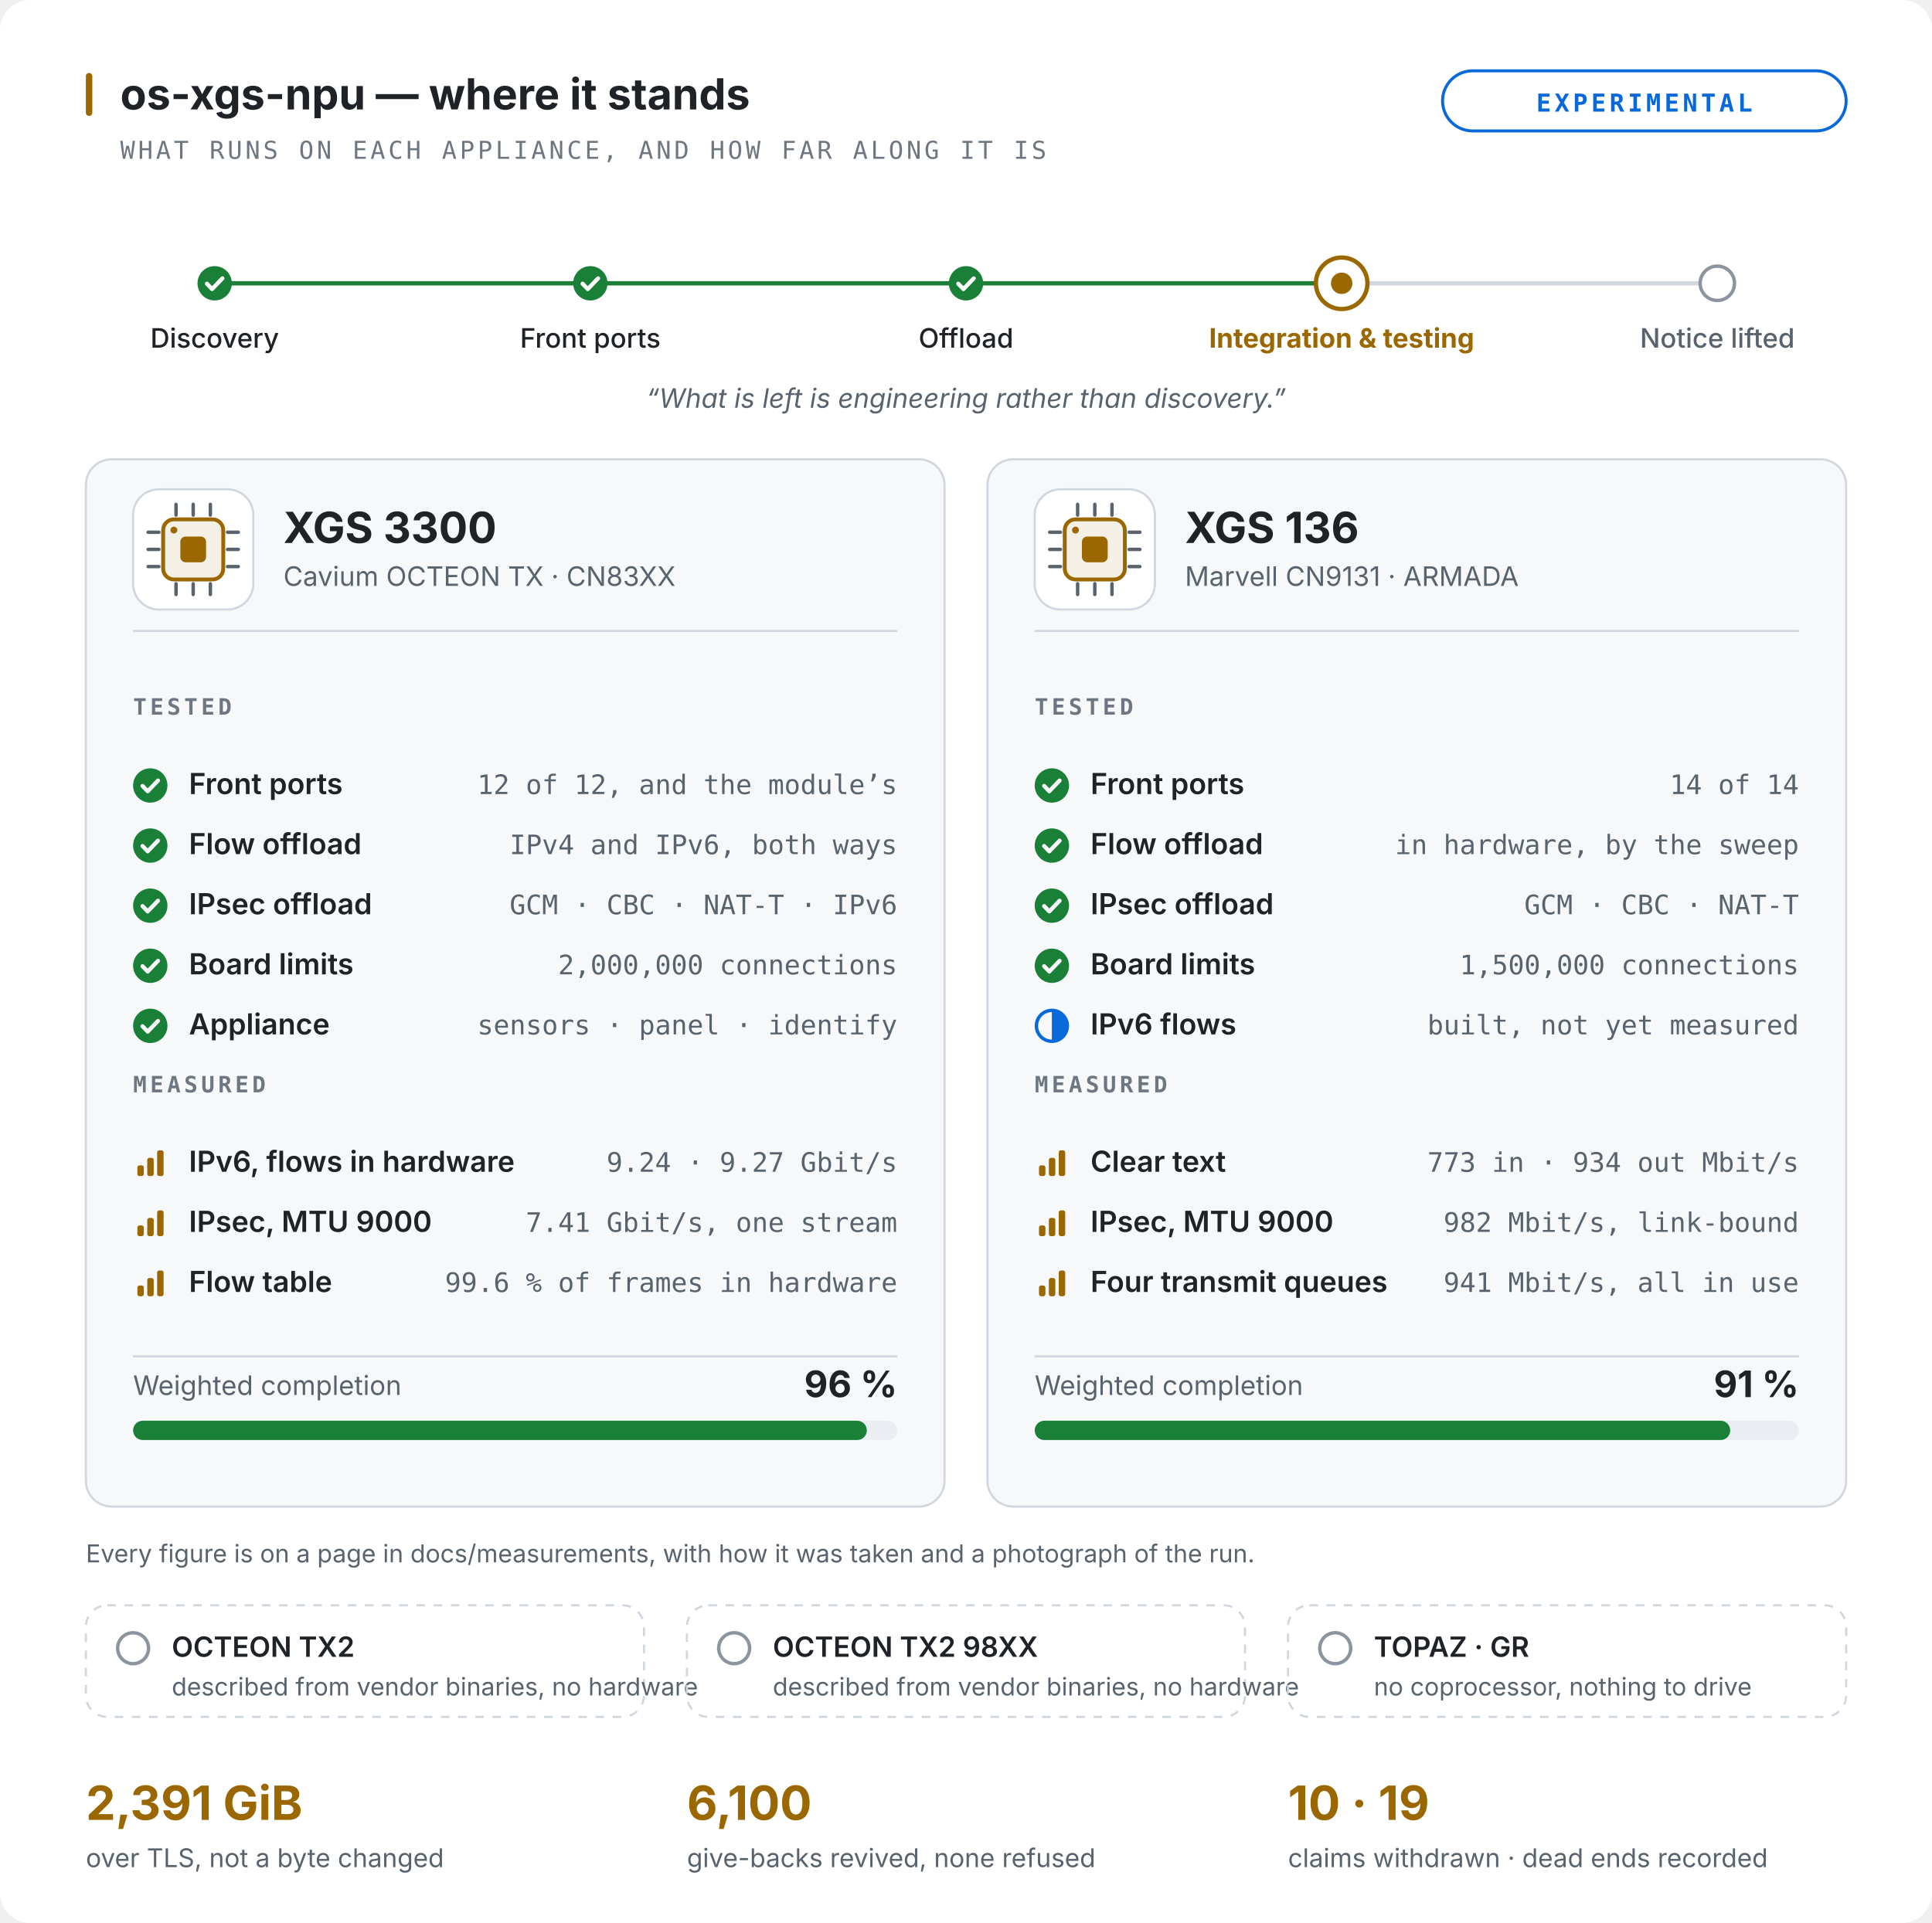
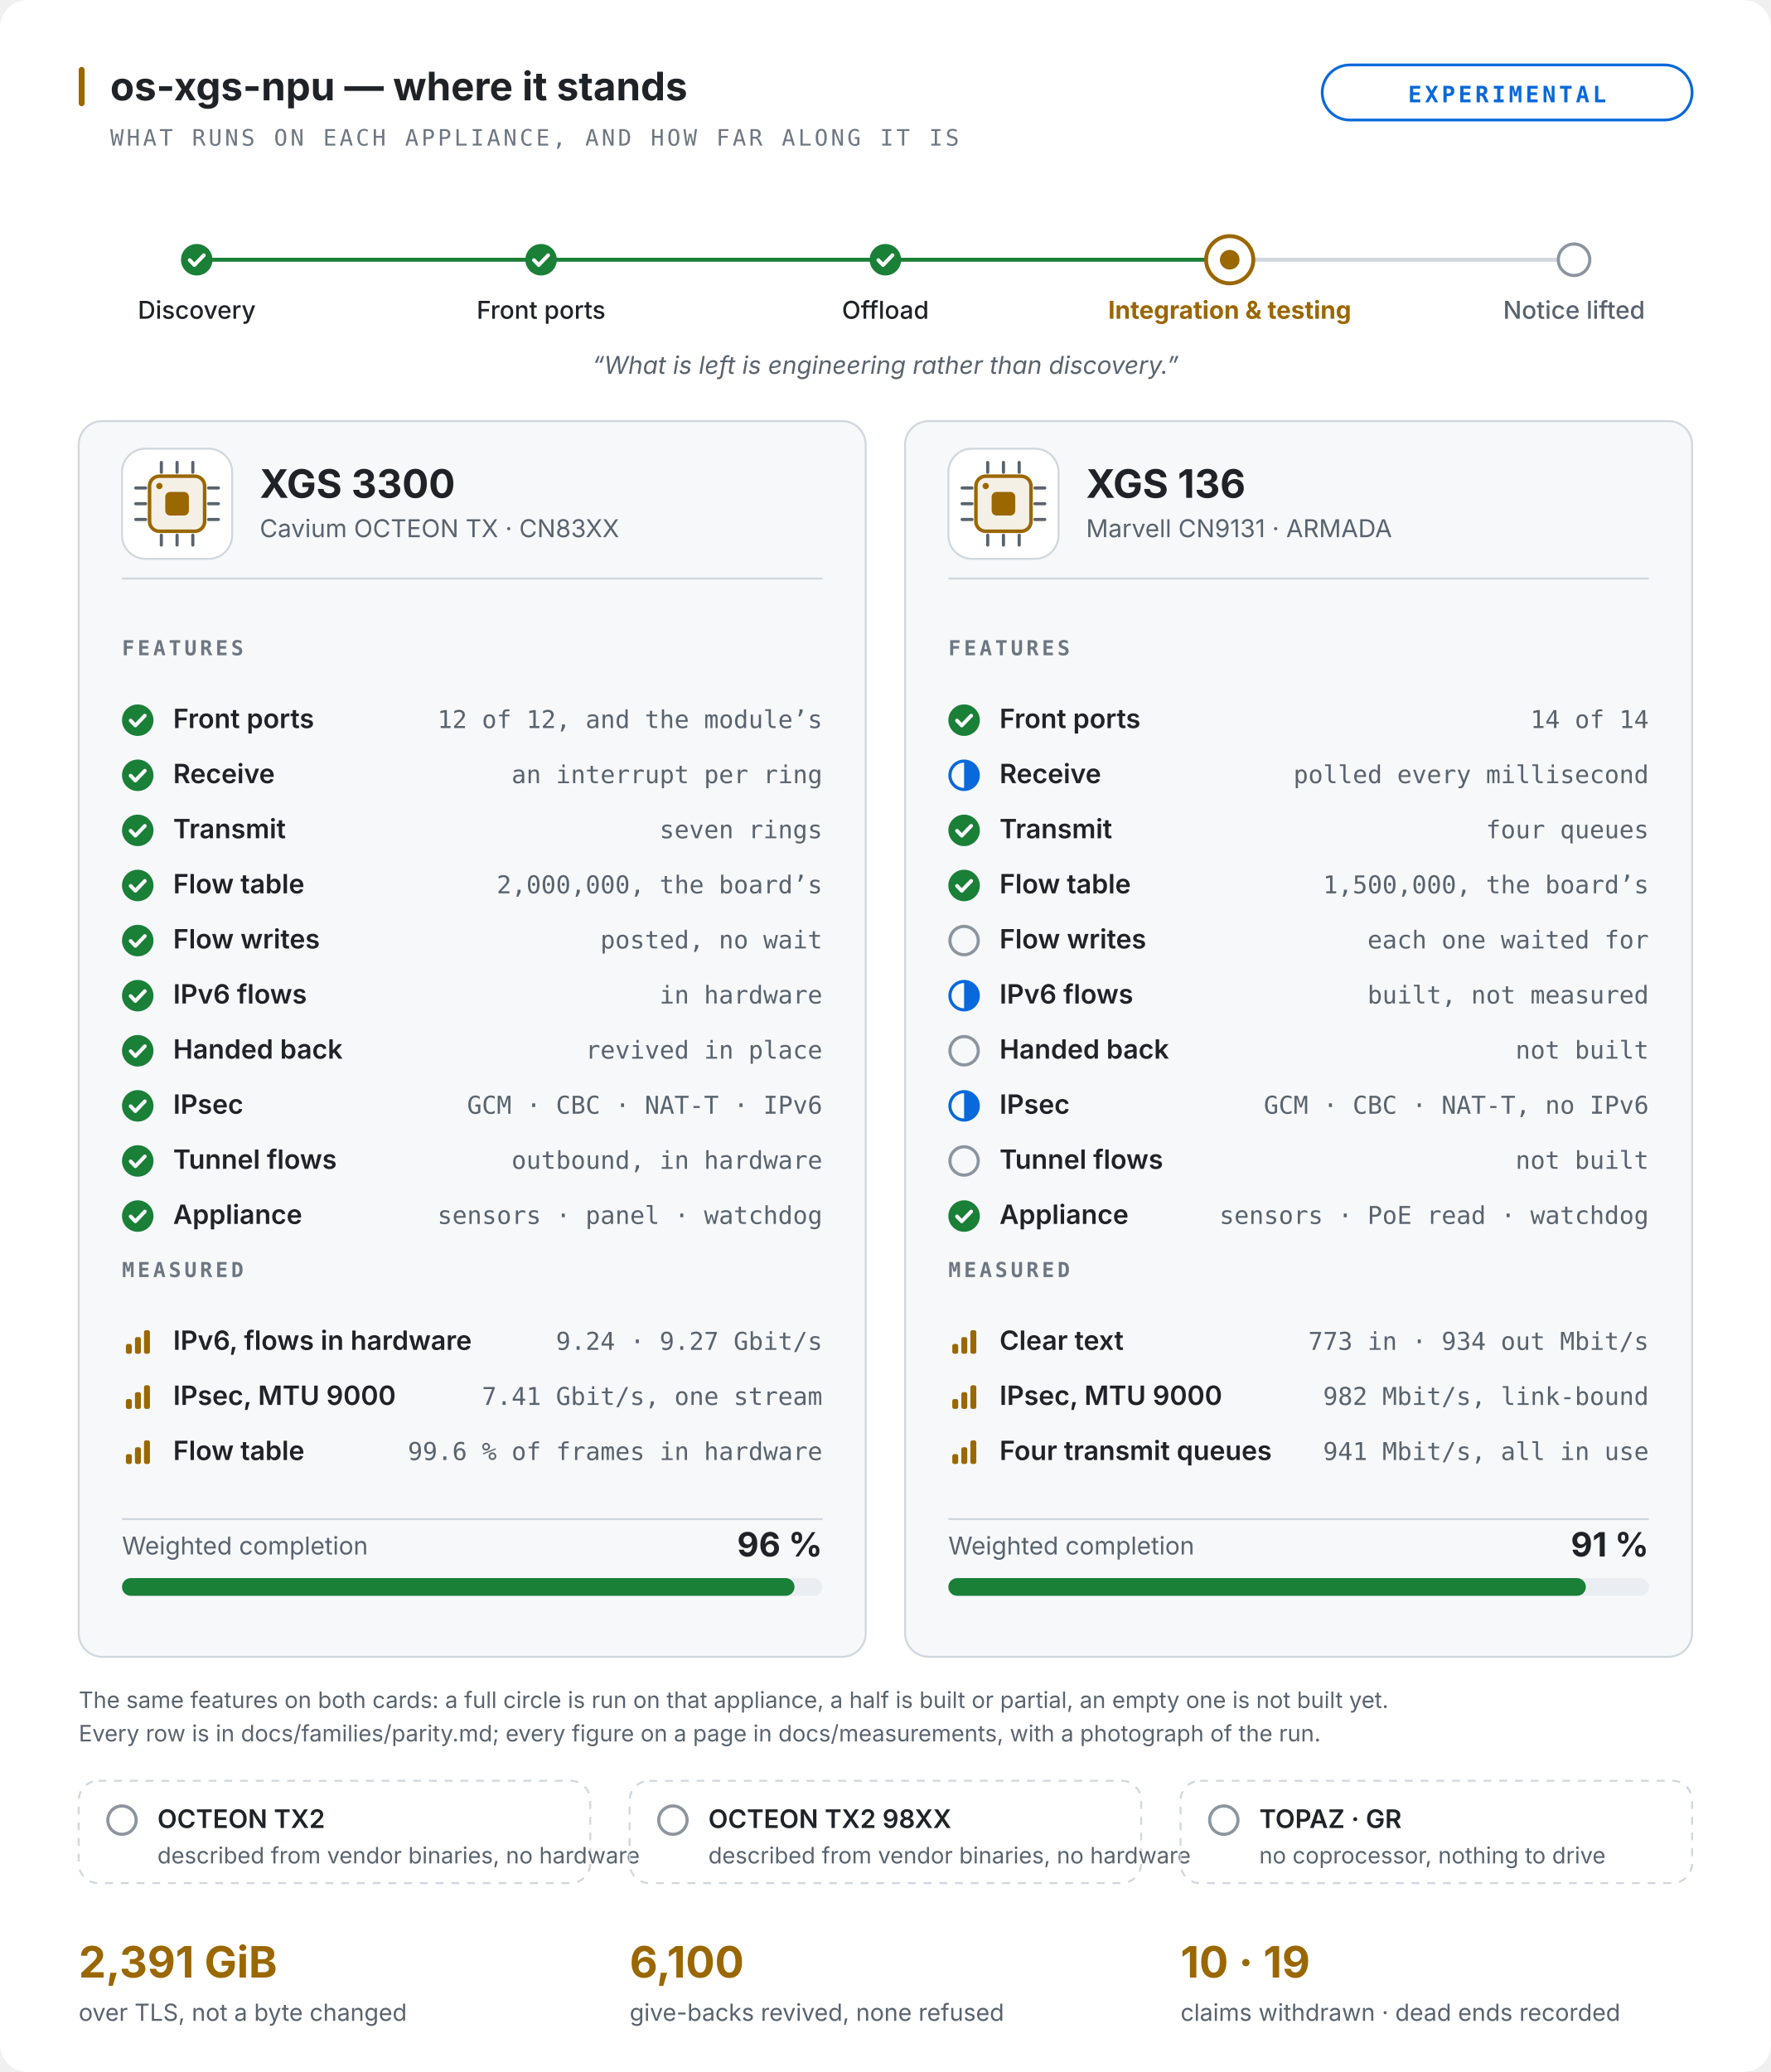
- <svg xmlns="http://www.w3.org/2000/svg" viewBox="0 0 900 896" width="900" height="896" role="img" aria-label="os-xgs-npu status. Stage: discovery, front ports and offload done; integration and testing in progress; the repository notice not yet lifted. XGS 3300, Cavium OCTEON TX and CN83XX: Front ports: 12 of 12, and the module's; Flow offload: IPv4 and IPv6, both ways; IPsec offload: GCM and CBC and NAT-T and IPv6; Board limits: 2,000,000 connections; Appliance: sensors and panel and identify; IPv6, flows in hardware: 9.24 and 9.27 Gbit/s; IPsec, MTU 9000: 7.41 Gbit/s, one stream; Flow table: 99.6 % of frames in hardware; weighted completion 96 per cent. XGS 136, Marvell CN9131 and ARMADA: Front ports: 14 of 14; Flow offload: in hardware, by the sweep; IPsec offload: GCM and CBC and NAT-T; Board limits: 1,500,000 connections; IPv6 flows: built, not yet measured; Clear text: 773 in and 934 out Mbit/s; IPsec, MTU 9000: 982 Mbit/s, link-bound; Four transmit queues: 941 Mbit/s, all in use; weighted completion 91 per cent. OCTEON TX2 and TX2 98XX described only; TOPAZ and GR have no coprocessor. 2,391 GiB over TLS, not a byte changed; 6,100 give-backs revived, none refused; 10 and 19 claims withdrawn and dead ends recorded.">
-   <rect width="900" height="896" rx="14" fill="#FFFFFF" />
+ <svg xmlns="http://www.w3.org/2000/svg" viewBox="0 0 900 1053" width="900" height="1053" role="img" aria-label="os-xgs-npu status. Stage: discovery, front ports and offload done; integration and testing in progress; the repository notice not yet lifted. XGS 3300, Cavium OCTEON TX and CN83XX: Front ports: 12 of 12, and the module's; Receive: an interrupt per ring; Transmit: seven rings; Flow table: 2,000,000, the board's; Flow writes: posted, no wait; IPv6 flows: in hardware; Handed back: revived in place; IPsec: GCM and CBC and NAT-T and IPv6; Tunnel flows: outbound, in hardware; Appliance: sensors and panel and watchdog; IPv6, flows in hardware: 9.24 and 9.27 Gbit/s; IPsec, MTU 9000: 7.41 Gbit/s, one stream; Flow table: 99.6 % of frames in hardware; weighted completion 96 per cent. XGS 136, Marvell CN9131 and ARMADA: Front ports: 14 of 14; Receive: polled every millisecond; Transmit: four queues; Flow table: 1,500,000, the board's; Flow writes: each one waited for; IPv6 flows: built, not measured; Handed back: not built; IPsec: GCM and CBC and NAT-T, no IPv6; Tunnel flows: not built; Appliance: sensors and PoE read and watchdog; Clear text: 773 in and 934 out Mbit/s; IPsec, MTU 9000: 982 Mbit/s, link-bound; Four transmit queues: 941 Mbit/s, all in use; weighted completion 91 per cent. OCTEON TX2 and TX2 98XX described only; TOPAZ and GR have no coprocessor. 2,391 GiB over TLS, not a byte changed; 6,100 give-backs revived, none refused; 10 and 19 claims withdrawn and dead ends recorded.">
+   <rect width="900" height="1053" rx="14" fill="#FFFFFF" />
  <rect x="40" y="34" width="3" height="20" rx="1.5" fill="#9A6700" />
  <text x="56" y="51" font-family="ui-sans-serif,-apple-system,Segoe UI,Inter,Helvetica,Arial,sans-serif" font-size="20" font-weight="700" fill="#1F2328" text-anchor="start">os-xgs-npu — where it stands</text>
  <text x="56" y="74" font-family="ui-monospace,SFMono-Regular,Menlo,Consolas,monospace" font-size="11.5" font-weight="400" fill="#6E7781" text-anchor="start" letter-spacing="1.4">WHAT RUNS ON EACH APPLIANCE, AND HOW FAR ALONG IT IS</text>
  <rect x="672" y="33" width="188" height="28" rx="14" fill="none" stroke="#0969DA" stroke-width="1.4" />
  <text x="766" y="52" font-family="ui-monospace,SFMono-Regular,Menlo,Consolas,monospace" font-size="11.5" font-weight="700" fill="#0969DA" text-anchor="middle" letter-spacing="1.6">EXPERIMENTAL</text>
  <line x1="100" y1="132" x2="800" y2="132" stroke="#D0D7DE" stroke-width="2" />
  <line x1="100" y1="132" x2="625" y2="132" stroke="#1A7F37" stroke-width="2" />
  <circle cx="100" cy="132" r="8" fill="#1A7F37" />
  <path d="M96.4 132.2 l2.4 2.5 l4.8 -5" fill="none" stroke="#FFFFFF" stroke-width="1.9" stroke-linecap="round" stroke-linejoin="round" />
  <text x="100" y="162" font-family="ui-sans-serif,-apple-system,Segoe UI,Inter,Helvetica,Arial,sans-serif" font-size="12.5" font-weight="500" fill="#1F2328" text-anchor="middle">Discovery</text>
  <circle cx="275" cy="132" r="8" fill="#1A7F37" />
  <path d="M271.4 132.2 l2.4 2.5 l4.8 -5" fill="none" stroke="#FFFFFF" stroke-width="1.9" stroke-linecap="round" stroke-linejoin="round" />
  <text x="275" y="162" font-family="ui-sans-serif,-apple-system,Segoe UI,Inter,Helvetica,Arial,sans-serif" font-size="12.5" font-weight="500" fill="#1F2328" text-anchor="middle">Front ports</text>
  <circle cx="450" cy="132" r="8" fill="#1A7F37" />
  <path d="M446.4 132.2 l2.4 2.5 l4.8 -5" fill="none" stroke="#FFFFFF" stroke-width="1.9" stroke-linecap="round" stroke-linejoin="round" />
  <text x="450" y="162" font-family="ui-sans-serif,-apple-system,Segoe UI,Inter,Helvetica,Arial,sans-serif" font-size="12.5" font-weight="500" fill="#1F2328" text-anchor="middle">Offload</text>
  <circle cx="625" cy="132" r="12" fill="#FFFFFF" stroke="#9A6700" stroke-width="2" />
  <circle cx="625" cy="132" r="5" fill="#9A6700" />
  <text x="625" y="162" font-family="ui-sans-serif,-apple-system,Segoe UI,Inter,Helvetica,Arial,sans-serif" font-size="12.5" font-weight="700" fill="#9A6700" text-anchor="middle">Integration &amp; testing</text>
  <circle cx="800" cy="132" r="8" fill="#FFFFFF" stroke="#8C959F" stroke-width="1.6" />
  <text x="800" y="162" font-family="ui-sans-serif,-apple-system,Segoe UI,Inter,Helvetica,Arial,sans-serif" font-size="12.5" font-weight="500" fill="#59636E" text-anchor="middle">Notice lifted</text>
  <text x="450.0" y="190" font-family="ui-sans-serif,-apple-system,Segoe UI,Inter,Helvetica,Arial,sans-serif" font-size="12.5" font-weight="400" fill="#59636E" text-anchor="middle" font-style="italic">“What is left is engineering rather than discovery.”</text>
-   <rect x="40" y="214" width="400" height="488" rx="12" fill="#F6F8FA" stroke="#D0D7DE" />
+   <rect x="40" y="214" width="400" height="628" rx="12" fill="#F6F8FA" stroke="#D0D7DE" />
  <rect x="62" y="228" width="56" height="56" rx="12" fill="#FFFFFF" stroke="#D0D7DE" />
  <path d="M82.0 240.0 v-5 M82.0 272.0 v5 M74.0 248.0 h-5 M106.0 248.0 h5" stroke="#59636E" stroke-width="1.6" stroke-linecap="round" fill="none" />
  <path d="M90.0 240.0 v-5 M90.0 272.0 v5 M74.0 256.0 h-5 M106.0 256.0 h5" stroke="#59636E" stroke-width="1.6" stroke-linecap="round" fill="none" />
  <path d="M98.0 240.0 v-5 M98.0 272.0 v5 M74.0 264.0 h-5 M106.0 264.0 h5" stroke="#59636E" stroke-width="1.6" stroke-linecap="round" fill="none" />
  <rect x="76.0" y="242.0" width="28" height="28" rx="5" fill="#9A6700" fill-opacity="0.10" stroke="#9A6700" stroke-width="1.8" />
  <rect x="84.0" y="250.0" width="12" height="12" rx="2.5" fill="#9A6700" />
  <circle cx="81.0" cy="247.0" r="1.6" fill="#9A6700" />
  <text x="132" y="253" font-family="ui-sans-serif,-apple-system,Segoe UI,Inter,Helvetica,Arial,sans-serif" font-size="20" font-weight="700" fill="#1F2328" text-anchor="start">XGS 3300</text>
  <text x="132" y="273" font-family="ui-sans-serif,-apple-system,Segoe UI,Inter,Helvetica,Arial,sans-serif" font-size="12.5" font-weight="400" fill="#59636E" text-anchor="start">Cavium OCTEON TX · CN83XX</text>
  <line x1="62" y1="294" x2="418" y2="294" stroke="#D0D7DE" />
-   <text x="62" y="333" font-family="ui-monospace,SFMono-Regular,Menlo,Consolas,monospace" font-size="10.5" font-weight="700" fill="#6E7781" text-anchor="start" letter-spacing="1.6">TESTED</text>
+   <text x="62" y="333" font-family="ui-monospace,SFMono-Regular,Menlo,Consolas,monospace" font-size="10.5" font-weight="700" fill="#6E7781" text-anchor="start" letter-spacing="1.6">FEATURES</text>
  <circle cx="70" cy="366" r="8" fill="#1A7F37" />
  <path d="M66.4 366.2 l2.4 2.5 l4.8 -5" fill="none" stroke="#F6F8FA" stroke-width="1.9" stroke-linecap="round" stroke-linejoin="round" />
  <text x="88" y="370" font-family="ui-sans-serif,-apple-system,Segoe UI,Inter,Helvetica,Arial,sans-serif" font-size="13.5" font-weight="600" fill="#1F2328" text-anchor="start">Front ports</text>
  <text x="418" y="370" font-family="ui-monospace,SFMono-Regular,Menlo,Consolas,monospace" font-size="12.5" font-weight="400" fill="#59636E" text-anchor="end">12 of 12, and the module’s</text>
  <circle cx="70" cy="394" r="8" fill="#1A7F37" />
  <path d="M66.4 394.2 l2.4 2.5 l4.8 -5" fill="none" stroke="#F6F8FA" stroke-width="1.9" stroke-linecap="round" stroke-linejoin="round" />
-   <text x="88" y="398" font-family="ui-sans-serif,-apple-system,Segoe UI,Inter,Helvetica,Arial,sans-serif" font-size="13.5" font-weight="600" fill="#1F2328" text-anchor="start">Flow offload</text>
-   <text x="418" y="398" font-family="ui-monospace,SFMono-Regular,Menlo,Consolas,monospace" font-size="12.5" font-weight="400" fill="#59636E" text-anchor="end">IPv4 and IPv6, both ways</text>
+   <text x="88" y="398" font-family="ui-sans-serif,-apple-system,Segoe UI,Inter,Helvetica,Arial,sans-serif" font-size="13.5" font-weight="600" fill="#1F2328" text-anchor="start">Receive</text>
+   <text x="418" y="398" font-family="ui-monospace,SFMono-Regular,Menlo,Consolas,monospace" font-size="12.5" font-weight="400" fill="#59636E" text-anchor="end">an interrupt per ring</text>
  <circle cx="70" cy="422" r="8" fill="#1A7F37" />
  <path d="M66.4 422.2 l2.4 2.5 l4.8 -5" fill="none" stroke="#F6F8FA" stroke-width="1.9" stroke-linecap="round" stroke-linejoin="round" />
-   <text x="88" y="426" font-family="ui-sans-serif,-apple-system,Segoe UI,Inter,Helvetica,Arial,sans-serif" font-size="13.5" font-weight="600" fill="#1F2328" text-anchor="start">IPsec offload</text>
-   <text x="418" y="426" font-family="ui-monospace,SFMono-Regular,Menlo,Consolas,monospace" font-size="12.5" font-weight="400" fill="#59636E" text-anchor="end">GCM · CBC · NAT-T · IPv6</text>
+   <text x="88" y="426" font-family="ui-sans-serif,-apple-system,Segoe UI,Inter,Helvetica,Arial,sans-serif" font-size="13.5" font-weight="600" fill="#1F2328" text-anchor="start">Transmit</text>
+   <text x="418" y="426" font-family="ui-monospace,SFMono-Regular,Menlo,Consolas,monospace" font-size="12.5" font-weight="400" fill="#59636E" text-anchor="end">seven rings</text>
  <circle cx="70" cy="450" r="8" fill="#1A7F37" />
  <path d="M66.4 450.2 l2.4 2.5 l4.8 -5" fill="none" stroke="#F6F8FA" stroke-width="1.9" stroke-linecap="round" stroke-linejoin="round" />
-   <text x="88" y="454" font-family="ui-sans-serif,-apple-system,Segoe UI,Inter,Helvetica,Arial,sans-serif" font-size="13.5" font-weight="600" fill="#1F2328" text-anchor="start">Board limits</text>
-   <text x="418" y="454" font-family="ui-monospace,SFMono-Regular,Menlo,Consolas,monospace" font-size="12.5" font-weight="400" fill="#59636E" text-anchor="end">2,000,000 connections</text>
+   <text x="88" y="454" font-family="ui-sans-serif,-apple-system,Segoe UI,Inter,Helvetica,Arial,sans-serif" font-size="13.5" font-weight="600" fill="#1F2328" text-anchor="start">Flow table</text>
+   <text x="418" y="454" font-family="ui-monospace,SFMono-Regular,Menlo,Consolas,monospace" font-size="12.5" font-weight="400" fill="#59636E" text-anchor="end">2,000,000, the board’s</text>
  <circle cx="70" cy="478" r="8" fill="#1A7F37" />
  <path d="M66.4 478.2 l2.4 2.5 l4.8 -5" fill="none" stroke="#F6F8FA" stroke-width="1.9" stroke-linecap="round" stroke-linejoin="round" />
-   <text x="88" y="482" font-family="ui-sans-serif,-apple-system,Segoe UI,Inter,Helvetica,Arial,sans-serif" font-size="13.5" font-weight="600" fill="#1F2328" text-anchor="start">Appliance</text>
-   <text x="418" y="482" font-family="ui-monospace,SFMono-Regular,Menlo,Consolas,monospace" font-size="12.5" font-weight="400" fill="#59636E" text-anchor="end">sensors · panel · identify</text>
-   <text x="62" y="509" font-family="ui-monospace,SFMono-Regular,Menlo,Consolas,monospace" font-size="10.5" font-weight="700" fill="#6E7781" text-anchor="start" letter-spacing="1.6">MEASURED</text>
-   <rect x="64.0" y="543" width="3" height="5" rx="1" fill="#9A6700" />
-   <rect x="68.6" y="539.5" width="3" height="8.5" rx="1" fill="#9A6700" />
-   <rect x="73.2" y="536" width="3" height="12" rx="1" fill="#9A6700" />
-   <text x="88" y="546" font-family="ui-sans-serif,-apple-system,Segoe UI,Inter,Helvetica,Arial,sans-serif" font-size="13.5" font-weight="600" fill="#1F2328" text-anchor="start">IPv6, flows in hardware</text>
-   <text x="418" y="546" font-family="ui-monospace,SFMono-Regular,Menlo,Consolas,monospace" font-size="12.5" font-weight="400" fill="#59636E" text-anchor="end">9.24 · 9.27 Gbit/s</text>
-   <rect x="64.0" y="571" width="3" height="5" rx="1" fill="#9A6700" />
-   <rect x="68.6" y="567.5" width="3" height="8.5" rx="1" fill="#9A6700" />
-   <rect x="73.2" y="564" width="3" height="12" rx="1" fill="#9A6700" />
-   <text x="88" y="574" font-family="ui-sans-serif,-apple-system,Segoe UI,Inter,Helvetica,Arial,sans-serif" font-size="13.5" font-weight="600" fill="#1F2328" text-anchor="start">IPsec, MTU 9000</text>
-   <text x="418" y="574" font-family="ui-monospace,SFMono-Regular,Menlo,Consolas,monospace" font-size="12.5" font-weight="400" fill="#59636E" text-anchor="end">7.41 Gbit/s, one stream</text>
-   <rect x="64.0" y="599" width="3" height="5" rx="1" fill="#9A6700" />
-   <rect x="68.6" y="595.5" width="3" height="8.5" rx="1" fill="#9A6700" />
-   <rect x="73.2" y="592" width="3" height="12" rx="1" fill="#9A6700" />
-   <text x="88" y="602" font-family="ui-sans-serif,-apple-system,Segoe UI,Inter,Helvetica,Arial,sans-serif" font-size="13.5" font-weight="600" fill="#1F2328" text-anchor="start">Flow table</text>
-   <text x="418" y="602" font-family="ui-monospace,SFMono-Regular,Menlo,Consolas,monospace" font-size="12.5" font-weight="400" fill="#59636E" text-anchor="end">99.6 % of frames in hardware</text>
-   <line x1="62" y1="632" x2="418" y2="632" stroke="#D0D7DE" />
-   <text x="62" y="650" font-family="ui-sans-serif,-apple-system,Segoe UI,Inter,Helvetica,Arial,sans-serif" font-size="12.5" font-weight="400" fill="#59636E" text-anchor="start">Weighted completion</text>
-   <text x="418" y="651" font-family="ui-sans-serif,-apple-system,Segoe UI,Inter,Helvetica,Arial,sans-serif" font-size="17" font-weight="700" fill="#1F2328" text-anchor="end">96 %</text>
-   <rect x="62" y="662" width="356" height="9" rx="4.5" fill="#EAEEF2" />
-   <rect x="62" y="662" width="341.8" height="9" rx="4.5" fill="#1A7F37" />
-   <rect x="460" y="214" width="400" height="488" rx="12" fill="#F6F8FA" stroke="#D0D7DE" />
+   <text x="88" y="482" font-family="ui-sans-serif,-apple-system,Segoe UI,Inter,Helvetica,Arial,sans-serif" font-size="13.5" font-weight="600" fill="#1F2328" text-anchor="start">Flow writes</text>
+   <text x="418" y="482" font-family="ui-monospace,SFMono-Regular,Menlo,Consolas,monospace" font-size="12.5" font-weight="400" fill="#59636E" text-anchor="end">posted, no wait</text>
+   <circle cx="70" cy="506" r="8" fill="#1A7F37" />
+   <path d="M66.4 506.2 l2.4 2.5 l4.8 -5" fill="none" stroke="#F6F8FA" stroke-width="1.9" stroke-linecap="round" stroke-linejoin="round" />
+   <text x="88" y="510" font-family="ui-sans-serif,-apple-system,Segoe UI,Inter,Helvetica,Arial,sans-serif" font-size="13.5" font-weight="600" fill="#1F2328" text-anchor="start">IPv6 flows</text>
+   <text x="418" y="510" font-family="ui-monospace,SFMono-Regular,Menlo,Consolas,monospace" font-size="12.5" font-weight="400" fill="#59636E" text-anchor="end">in hardware</text>
+   <circle cx="70" cy="534" r="8" fill="#1A7F37" />
+   <path d="M66.4 534.2 l2.4 2.5 l4.8 -5" fill="none" stroke="#F6F8FA" stroke-width="1.9" stroke-linecap="round" stroke-linejoin="round" />
+   <text x="88" y="538" font-family="ui-sans-serif,-apple-system,Segoe UI,Inter,Helvetica,Arial,sans-serif" font-size="13.5" font-weight="600" fill="#1F2328" text-anchor="start">Handed back</text>
+   <text x="418" y="538" font-family="ui-monospace,SFMono-Regular,Menlo,Consolas,monospace" font-size="12.5" font-weight="400" fill="#59636E" text-anchor="end">revived in place</text>
+   <circle cx="70" cy="562" r="8" fill="#1A7F37" />
+   <path d="M66.4 562.2 l2.4 2.5 l4.8 -5" fill="none" stroke="#F6F8FA" stroke-width="1.9" stroke-linecap="round" stroke-linejoin="round" />
+   <text x="88" y="566" font-family="ui-sans-serif,-apple-system,Segoe UI,Inter,Helvetica,Arial,sans-serif" font-size="13.5" font-weight="600" fill="#1F2328" text-anchor="start">IPsec</text>
+   <text x="418" y="566" font-family="ui-monospace,SFMono-Regular,Menlo,Consolas,monospace" font-size="12.5" font-weight="400" fill="#59636E" text-anchor="end">GCM · CBC · NAT-T · IPv6</text>
+   <circle cx="70" cy="590" r="8" fill="#1A7F37" />
+   <path d="M66.4 590.2 l2.4 2.5 l4.8 -5" fill="none" stroke="#F6F8FA" stroke-width="1.9" stroke-linecap="round" stroke-linejoin="round" />
+   <text x="88" y="594" font-family="ui-sans-serif,-apple-system,Segoe UI,Inter,Helvetica,Arial,sans-serif" font-size="13.5" font-weight="600" fill="#1F2328" text-anchor="start">Tunnel flows</text>
+   <text x="418" y="594" font-family="ui-monospace,SFMono-Regular,Menlo,Consolas,monospace" font-size="12.5" font-weight="400" fill="#59636E" text-anchor="end">outbound, in hardware</text>
+   <circle cx="70" cy="618" r="8" fill="#1A7F37" />
+   <path d="M66.4 618.2 l2.4 2.5 l4.8 -5" fill="none" stroke="#F6F8FA" stroke-width="1.9" stroke-linecap="round" stroke-linejoin="round" />
+   <text x="88" y="622" font-family="ui-sans-serif,-apple-system,Segoe UI,Inter,Helvetica,Arial,sans-serif" font-size="13.5" font-weight="600" fill="#1F2328" text-anchor="start">Appliance</text>
+   <text x="418" y="622" font-family="ui-monospace,SFMono-Regular,Menlo,Consolas,monospace" font-size="12.5" font-weight="400" fill="#59636E" text-anchor="end">sensors · panel · watchdog</text>
+   <text x="62" y="649" font-family="ui-monospace,SFMono-Regular,Menlo,Consolas,monospace" font-size="10.5" font-weight="700" fill="#6E7781" text-anchor="start" letter-spacing="1.6">MEASURED</text>
+   <rect x="64.0" y="683" width="3" height="5" rx="1" fill="#9A6700" />
+   <rect x="68.6" y="679.5" width="3" height="8.5" rx="1" fill="#9A6700" />
+   <rect x="73.2" y="676" width="3" height="12" rx="1" fill="#9A6700" />
+   <text x="88" y="686" font-family="ui-sans-serif,-apple-system,Segoe UI,Inter,Helvetica,Arial,sans-serif" font-size="13.5" font-weight="600" fill="#1F2328" text-anchor="start">IPv6, flows in hardware</text>
+   <text x="418" y="686" font-family="ui-monospace,SFMono-Regular,Menlo,Consolas,monospace" font-size="12.5" font-weight="400" fill="#59636E" text-anchor="end">9.24 · 9.27 Gbit/s</text>
+   <rect x="64.0" y="711" width="3" height="5" rx="1" fill="#9A6700" />
+   <rect x="68.6" y="707.5" width="3" height="8.5" rx="1" fill="#9A6700" />
+   <rect x="73.2" y="704" width="3" height="12" rx="1" fill="#9A6700" />
+   <text x="88" y="714" font-family="ui-sans-serif,-apple-system,Segoe UI,Inter,Helvetica,Arial,sans-serif" font-size="13.5" font-weight="600" fill="#1F2328" text-anchor="start">IPsec, MTU 9000</text>
+   <text x="418" y="714" font-family="ui-monospace,SFMono-Regular,Menlo,Consolas,monospace" font-size="12.5" font-weight="400" fill="#59636E" text-anchor="end">7.41 Gbit/s, one stream</text>
+   <rect x="64.0" y="739" width="3" height="5" rx="1" fill="#9A6700" />
+   <rect x="68.6" y="735.5" width="3" height="8.5" rx="1" fill="#9A6700" />
+   <rect x="73.2" y="732" width="3" height="12" rx="1" fill="#9A6700" />
+   <text x="88" y="742" font-family="ui-sans-serif,-apple-system,Segoe UI,Inter,Helvetica,Arial,sans-serif" font-size="13.5" font-weight="600" fill="#1F2328" text-anchor="start">Flow table</text>
+   <text x="418" y="742" font-family="ui-monospace,SFMono-Regular,Menlo,Consolas,monospace" font-size="12.5" font-weight="400" fill="#59636E" text-anchor="end">99.6 % of frames in hardware</text>
+   <line x1="62" y1="772" x2="418" y2="772" stroke="#D0D7DE" />
+   <text x="62" y="790" font-family="ui-sans-serif,-apple-system,Segoe UI,Inter,Helvetica,Arial,sans-serif" font-size="12.5" font-weight="400" fill="#59636E" text-anchor="start">Weighted completion</text>
+   <text x="418" y="791" font-family="ui-sans-serif,-apple-system,Segoe UI,Inter,Helvetica,Arial,sans-serif" font-size="17" font-weight="700" fill="#1F2328" text-anchor="end">96 %</text>
+   <rect x="62" y="802" width="356" height="9" rx="4.5" fill="#EAEEF2" />
+   <rect x="62" y="802" width="341.8" height="9" rx="4.5" fill="#1A7F37" />
+   <rect x="460" y="214" width="400" height="628" rx="12" fill="#F6F8FA" stroke="#D0D7DE" />
  <rect x="482" y="228" width="56" height="56" rx="12" fill="#FFFFFF" stroke="#D0D7DE" />
  <path d="M502.0 240.0 v-5 M502.0 272.0 v5 M494.0 248.0 h-5 M526.0 248.0 h5" stroke="#59636E" stroke-width="1.6" stroke-linecap="round" fill="none" />
  <path d="M510.0 240.0 v-5 M510.0 272.0 v5 M494.0 256.0 h-5 M526.0 256.0 h5" stroke="#59636E" stroke-width="1.6" stroke-linecap="round" fill="none" />
  <path d="M518.0 240.0 v-5 M518.0 272.0 v5 M494.0 264.0 h-5 M526.0 264.0 h5" stroke="#59636E" stroke-width="1.6" stroke-linecap="round" fill="none" />
  <rect x="496.0" y="242.0" width="28" height="28" rx="5" fill="#9A6700" fill-opacity="0.10" stroke="#9A6700" stroke-width="1.8" />
  <rect x="504.0" y="250.0" width="12" height="12" rx="2.5" fill="#9A6700" />
  <circle cx="501.0" cy="247.0" r="1.6" fill="#9A6700" />
  <text x="552" y="253" font-family="ui-sans-serif,-apple-system,Segoe UI,Inter,Helvetica,Arial,sans-serif" font-size="20" font-weight="700" fill="#1F2328" text-anchor="start">XGS 136</text>
  <text x="552" y="273" font-family="ui-sans-serif,-apple-system,Segoe UI,Inter,Helvetica,Arial,sans-serif" font-size="12.5" font-weight="400" fill="#59636E" text-anchor="start">Marvell CN9131 · ARMADA</text>
  <line x1="482" y1="294" x2="838" y2="294" stroke="#D0D7DE" />
-   <text x="482" y="333" font-family="ui-monospace,SFMono-Regular,Menlo,Consolas,monospace" font-size="10.5" font-weight="700" fill="#6E7781" text-anchor="start" letter-spacing="1.6">TESTED</text>
+   <text x="482" y="333" font-family="ui-monospace,SFMono-Regular,Menlo,Consolas,monospace" font-size="10.5" font-weight="700" fill="#6E7781" text-anchor="start" letter-spacing="1.6">FEATURES</text>
  <circle cx="490" cy="366" r="8" fill="#1A7F37" />
  <path d="M486.4 366.2 l2.4 2.5 l4.8 -5" fill="none" stroke="#F6F8FA" stroke-width="1.9" stroke-linecap="round" stroke-linejoin="round" />
  <text x="508" y="370" font-family="ui-sans-serif,-apple-system,Segoe UI,Inter,Helvetica,Arial,sans-serif" font-size="13.5" font-weight="600" fill="#1F2328" text-anchor="start">Front ports</text>
  <text x="838" y="370" font-family="ui-monospace,SFMono-Regular,Menlo,Consolas,monospace" font-size="12.5" font-weight="400" fill="#59636E" text-anchor="end">14 of 14</text>
-   <circle cx="490" cy="394" r="8" fill="#1A7F37" />
-   <path d="M486.4 394.2 l2.4 2.5 l4.8 -5" fill="none" stroke="#F6F8FA" stroke-width="1.9" stroke-linecap="round" stroke-linejoin="round" />
-   <text x="508" y="398" font-family="ui-sans-serif,-apple-system,Segoe UI,Inter,Helvetica,Arial,sans-serif" font-size="13.5" font-weight="600" fill="#1F2328" text-anchor="start">Flow offload</text>
-   <text x="838" y="398" font-family="ui-monospace,SFMono-Regular,Menlo,Consolas,monospace" font-size="12.5" font-weight="400" fill="#59636E" text-anchor="end">in hardware, by the sweep</text>
+   <circle cx="490" cy="394" r="7.2" fill="none" stroke="#0969DA" stroke-width="1.6" />
+   <path d="M490 386.8 A7.2 7.2 0 0 1 490 401.2 Z" fill="#0969DA" />
+   <text x="508" y="398" font-family="ui-sans-serif,-apple-system,Segoe UI,Inter,Helvetica,Arial,sans-serif" font-size="13.5" font-weight="600" fill="#1F2328" text-anchor="start">Receive</text>
+   <text x="838" y="398" font-family="ui-monospace,SFMono-Regular,Menlo,Consolas,monospace" font-size="12.5" font-weight="400" fill="#59636E" text-anchor="end">polled every millisecond</text>
  <circle cx="490" cy="422" r="8" fill="#1A7F37" />
  <path d="M486.4 422.2 l2.4 2.5 l4.8 -5" fill="none" stroke="#F6F8FA" stroke-width="1.9" stroke-linecap="round" stroke-linejoin="round" />
-   <text x="508" y="426" font-family="ui-sans-serif,-apple-system,Segoe UI,Inter,Helvetica,Arial,sans-serif" font-size="13.5" font-weight="600" fill="#1F2328" text-anchor="start">IPsec offload</text>
-   <text x="838" y="426" font-family="ui-monospace,SFMono-Regular,Menlo,Consolas,monospace" font-size="12.5" font-weight="400" fill="#59636E" text-anchor="end">GCM · CBC · NAT-T</text>
+   <text x="508" y="426" font-family="ui-sans-serif,-apple-system,Segoe UI,Inter,Helvetica,Arial,sans-serif" font-size="13.5" font-weight="600" fill="#1F2328" text-anchor="start">Transmit</text>
+   <text x="838" y="426" font-family="ui-monospace,SFMono-Regular,Menlo,Consolas,monospace" font-size="12.5" font-weight="400" fill="#59636E" text-anchor="end">four queues</text>
  <circle cx="490" cy="450" r="8" fill="#1A7F37" />
  <path d="M486.4 450.2 l2.4 2.5 l4.8 -5" fill="none" stroke="#F6F8FA" stroke-width="1.9" stroke-linecap="round" stroke-linejoin="round" />
-   <text x="508" y="454" font-family="ui-sans-serif,-apple-system,Segoe UI,Inter,Helvetica,Arial,sans-serif" font-size="13.5" font-weight="600" fill="#1F2328" text-anchor="start">Board limits</text>
-   <text x="838" y="454" font-family="ui-monospace,SFMono-Regular,Menlo,Consolas,monospace" font-size="12.5" font-weight="400" fill="#59636E" text-anchor="end">1,500,000 connections</text>
-   <circle cx="490" cy="478" r="7.2" fill="none" stroke="#0969DA" stroke-width="1.6" />
-   <path d="M490 470.8 A7.2 7.2 0 0 1 490 485.2 Z" fill="#0969DA" />
-   <text x="508" y="482" font-family="ui-sans-serif,-apple-system,Segoe UI,Inter,Helvetica,Arial,sans-serif" font-size="13.5" font-weight="600" fill="#1F2328" text-anchor="start">IPv6 flows</text>
-   <text x="838" y="482" font-family="ui-monospace,SFMono-Regular,Menlo,Consolas,monospace" font-size="12.5" font-weight="400" fill="#59636E" text-anchor="end">built, not yet measured</text>
-   <text x="482" y="509" font-family="ui-monospace,SFMono-Regular,Menlo,Consolas,monospace" font-size="10.5" font-weight="700" fill="#6E7781" text-anchor="start" letter-spacing="1.6">MEASURED</text>
-   <rect x="484.0" y="543" width="3" height="5" rx="1" fill="#9A6700" />
-   <rect x="488.6" y="539.5" width="3" height="8.5" rx="1" fill="#9A6700" />
-   <rect x="493.2" y="536" width="3" height="12" rx="1" fill="#9A6700" />
-   <text x="508" y="546" font-family="ui-sans-serif,-apple-system,Segoe UI,Inter,Helvetica,Arial,sans-serif" font-size="13.5" font-weight="600" fill="#1F2328" text-anchor="start">Clear text</text>
-   <text x="838" y="546" font-family="ui-monospace,SFMono-Regular,Menlo,Consolas,monospace" font-size="12.5" font-weight="400" fill="#59636E" text-anchor="end">773 in · 934 out Mbit/s</text>
-   <rect x="484.0" y="571" width="3" height="5" rx="1" fill="#9A6700" />
-   <rect x="488.6" y="567.5" width="3" height="8.5" rx="1" fill="#9A6700" />
-   <rect x="493.2" y="564" width="3" height="12" rx="1" fill="#9A6700" />
-   <text x="508" y="574" font-family="ui-sans-serif,-apple-system,Segoe UI,Inter,Helvetica,Arial,sans-serif" font-size="13.5" font-weight="600" fill="#1F2328" text-anchor="start">IPsec, MTU 9000</text>
-   <text x="838" y="574" font-family="ui-monospace,SFMono-Regular,Menlo,Consolas,monospace" font-size="12.5" font-weight="400" fill="#59636E" text-anchor="end">982 Mbit/s, link-bound</text>
-   <rect x="484.0" y="599" width="3" height="5" rx="1" fill="#9A6700" />
-   <rect x="488.6" y="595.5" width="3" height="8.5" rx="1" fill="#9A6700" />
-   <rect x="493.2" y="592" width="3" height="12" rx="1" fill="#9A6700" />
-   <text x="508" y="602" font-family="ui-sans-serif,-apple-system,Segoe UI,Inter,Helvetica,Arial,sans-serif" font-size="13.5" font-weight="600" fill="#1F2328" text-anchor="start">Four transmit queues</text>
-   <text x="838" y="602" font-family="ui-monospace,SFMono-Regular,Menlo,Consolas,monospace" font-size="12.5" font-weight="400" fill="#59636E" text-anchor="end">941 Mbit/s, all in use</text>
-   <line x1="482" y1="632" x2="838" y2="632" stroke="#D0D7DE" />
-   <text x="482" y="650" font-family="ui-sans-serif,-apple-system,Segoe UI,Inter,Helvetica,Arial,sans-serif" font-size="12.5" font-weight="400" fill="#59636E" text-anchor="start">Weighted completion</text>
-   <text x="838" y="651" font-family="ui-sans-serif,-apple-system,Segoe UI,Inter,Helvetica,Arial,sans-serif" font-size="17" font-weight="700" fill="#1F2328" text-anchor="end">91 %</text>
-   <rect x="482" y="662" width="356" height="9" rx="4.5" fill="#EAEEF2" />
-   <rect x="482" y="662" width="324.0" height="9" rx="4.5" fill="#1A7F37" />
-   <text x="40" y="728" font-family="ui-sans-serif,-apple-system,Segoe UI,Inter,Helvetica,Arial,sans-serif" font-size="11.5" font-weight="400" fill="#59636E" text-anchor="start">Every figure is on a page in docs/measurements, with how it was taken and a photograph of the run.</text>
-   <rect x="40" y="748" width="260" height="52" rx="10" fill="none" stroke="#D0D7DE" stroke-dasharray="4 4" />
-   <circle cx="62" cy="768" r="7.2" fill="none" stroke="#8C959F" stroke-width="1.6" />
-   <text x="80" y="772" font-family="ui-sans-serif,-apple-system,Segoe UI,Inter,Helvetica,Arial,sans-serif" font-size="13" font-weight="600" fill="#1F2328" text-anchor="start">OCTEON TX2</text>
-   <text x="80" y="790" font-family="ui-sans-serif,-apple-system,Segoe UI,Inter,Helvetica,Arial,sans-serif" font-size="11.5" font-weight="400" fill="#59636E" text-anchor="start">described from vendor binaries, no hardware</text>
-   <rect x="320" y="748" width="260" height="52" rx="10" fill="none" stroke="#D0D7DE" stroke-dasharray="4 4" />
-   <circle cx="342" cy="768" r="7.2" fill="none" stroke="#8C959F" stroke-width="1.6" />
-   <text x="360" y="772" font-family="ui-sans-serif,-apple-system,Segoe UI,Inter,Helvetica,Arial,sans-serif" font-size="13" font-weight="600" fill="#1F2328" text-anchor="start">OCTEON TX2 98XX</text>
-   <text x="360" y="790" font-family="ui-sans-serif,-apple-system,Segoe UI,Inter,Helvetica,Arial,sans-serif" font-size="11.5" font-weight="400" fill="#59636E" text-anchor="start">described from vendor binaries, no hardware</text>
-   <rect x="600" y="748" width="260" height="52" rx="10" fill="none" stroke="#D0D7DE" stroke-dasharray="4 4" />
-   <circle cx="622" cy="768" r="7.2" fill="none" stroke="#8C959F" stroke-width="1.6" />
-   <text x="640" y="772" font-family="ui-sans-serif,-apple-system,Segoe UI,Inter,Helvetica,Arial,sans-serif" font-size="13" font-weight="600" fill="#1F2328" text-anchor="start">TOPAZ · GR</text>
-   <text x="640" y="790" font-family="ui-sans-serif,-apple-system,Segoe UI,Inter,Helvetica,Arial,sans-serif" font-size="11.5" font-weight="400" fill="#59636E" text-anchor="start">no coprocessor, nothing to drive</text>
-   <text x="40" y="848" font-family="ui-sans-serif,-apple-system,Segoe UI,Inter,Helvetica,Arial,sans-serif" font-size="22" font-weight="700" fill="#9A6700" text-anchor="start">2,391 GiB</text>
-   <text x="40" y="870" font-family="ui-sans-serif,-apple-system,Segoe UI,Inter,Helvetica,Arial,sans-serif" font-size="12" font-weight="400" fill="#59636E" text-anchor="start">over TLS, not a byte changed</text>
-   <text x="320" y="848" font-family="ui-sans-serif,-apple-system,Segoe UI,Inter,Helvetica,Arial,sans-serif" font-size="22" font-weight="700" fill="#9A6700" text-anchor="start">6,100</text>
-   <text x="320" y="870" font-family="ui-sans-serif,-apple-system,Segoe UI,Inter,Helvetica,Arial,sans-serif" font-size="12" font-weight="400" fill="#59636E" text-anchor="start">give-backs revived, none refused</text>
-   <text x="600" y="848" font-family="ui-sans-serif,-apple-system,Segoe UI,Inter,Helvetica,Arial,sans-serif" font-size="22" font-weight="700" fill="#9A6700" text-anchor="start">10 · 19</text>
-   <text x="600" y="870" font-family="ui-sans-serif,-apple-system,Segoe UI,Inter,Helvetica,Arial,sans-serif" font-size="12" font-weight="400" fill="#59636E" text-anchor="start">claims withdrawn · dead ends recorded</text>
+   <text x="508" y="454" font-family="ui-sans-serif,-apple-system,Segoe UI,Inter,Helvetica,Arial,sans-serif" font-size="13.5" font-weight="600" fill="#1F2328" text-anchor="start">Flow table</text>
+   <text x="838" y="454" font-family="ui-monospace,SFMono-Regular,Menlo,Consolas,monospace" font-size="12.5" font-weight="400" fill="#59636E" text-anchor="end">1,500,000, the board’s</text>
+   <circle cx="490" cy="478" r="7.2" fill="none" stroke="#8C959F" stroke-width="1.6" />
+   <text x="508" y="482" font-family="ui-sans-serif,-apple-system,Segoe UI,Inter,Helvetica,Arial,sans-serif" font-size="13.5" font-weight="600" fill="#1F2328" text-anchor="start">Flow writes</text>
+   <text x="838" y="482" font-family="ui-monospace,SFMono-Regular,Menlo,Consolas,monospace" font-size="12.5" font-weight="400" fill="#59636E" text-anchor="end">each one waited for</text>
+   <circle cx="490" cy="506" r="7.2" fill="none" stroke="#0969DA" stroke-width="1.6" />
+   <path d="M490 498.8 A7.2 7.2 0 0 1 490 513.2 Z" fill="#0969DA" />
+   <text x="508" y="510" font-family="ui-sans-serif,-apple-system,Segoe UI,Inter,Helvetica,Arial,sans-serif" font-size="13.5" font-weight="600" fill="#1F2328" text-anchor="start">IPv6 flows</text>
+   <text x="838" y="510" font-family="ui-monospace,SFMono-Regular,Menlo,Consolas,monospace" font-size="12.5" font-weight="400" fill="#59636E" text-anchor="end">built, not measured</text>
+   <circle cx="490" cy="534" r="7.2" fill="none" stroke="#8C959F" stroke-width="1.6" />
+   <text x="508" y="538" font-family="ui-sans-serif,-apple-system,Segoe UI,Inter,Helvetica,Arial,sans-serif" font-size="13.5" font-weight="600" fill="#1F2328" text-anchor="start">Handed back</text>
+   <text x="838" y="538" font-family="ui-monospace,SFMono-Regular,Menlo,Consolas,monospace" font-size="12.5" font-weight="400" fill="#59636E" text-anchor="end">not built</text>
+   <circle cx="490" cy="562" r="7.2" fill="none" stroke="#0969DA" stroke-width="1.6" />
+   <path d="M490 554.8 A7.2 7.2 0 0 1 490 569.2 Z" fill="#0969DA" />
+   <text x="508" y="566" font-family="ui-sans-serif,-apple-system,Segoe UI,Inter,Helvetica,Arial,sans-serif" font-size="13.5" font-weight="600" fill="#1F2328" text-anchor="start">IPsec</text>
+   <text x="838" y="566" font-family="ui-monospace,SFMono-Regular,Menlo,Consolas,monospace" font-size="12.5" font-weight="400" fill="#59636E" text-anchor="end">GCM · CBC · NAT-T, no IPv6</text>
+   <circle cx="490" cy="590" r="7.2" fill="none" stroke="#8C959F" stroke-width="1.6" />
+   <text x="508" y="594" font-family="ui-sans-serif,-apple-system,Segoe UI,Inter,Helvetica,Arial,sans-serif" font-size="13.5" font-weight="600" fill="#1F2328" text-anchor="start">Tunnel flows</text>
+   <text x="838" y="594" font-family="ui-monospace,SFMono-Regular,Menlo,Consolas,monospace" font-size="12.5" font-weight="400" fill="#59636E" text-anchor="end">not built</text>
+   <circle cx="490" cy="618" r="8" fill="#1A7F37" />
+   <path d="M486.4 618.2 l2.4 2.5 l4.8 -5" fill="none" stroke="#F6F8FA" stroke-width="1.9" stroke-linecap="round" stroke-linejoin="round" />
+   <text x="508" y="622" font-family="ui-sans-serif,-apple-system,Segoe UI,Inter,Helvetica,Arial,sans-serif" font-size="13.5" font-weight="600" fill="#1F2328" text-anchor="start">Appliance</text>
+   <text x="838" y="622" font-family="ui-monospace,SFMono-Regular,Menlo,Consolas,monospace" font-size="12.5" font-weight="400" fill="#59636E" text-anchor="end">sensors · PoE read · watchdog</text>
+   <text x="482" y="649" font-family="ui-monospace,SFMono-Regular,Menlo,Consolas,monospace" font-size="10.5" font-weight="700" fill="#6E7781" text-anchor="start" letter-spacing="1.6">MEASURED</text>
+   <rect x="484.0" y="683" width="3" height="5" rx="1" fill="#9A6700" />
+   <rect x="488.6" y="679.5" width="3" height="8.5" rx="1" fill="#9A6700" />
+   <rect x="493.2" y="676" width="3" height="12" rx="1" fill="#9A6700" />
+   <text x="508" y="686" font-family="ui-sans-serif,-apple-system,Segoe UI,Inter,Helvetica,Arial,sans-serif" font-size="13.5" font-weight="600" fill="#1F2328" text-anchor="start">Clear text</text>
+   <text x="838" y="686" font-family="ui-monospace,SFMono-Regular,Menlo,Consolas,monospace" font-size="12.5" font-weight="400" fill="#59636E" text-anchor="end">773 in · 934 out Mbit/s</text>
+   <rect x="484.0" y="711" width="3" height="5" rx="1" fill="#9A6700" />
+   <rect x="488.6" y="707.5" width="3" height="8.5" rx="1" fill="#9A6700" />
+   <rect x="493.2" y="704" width="3" height="12" rx="1" fill="#9A6700" />
+   <text x="508" y="714" font-family="ui-sans-serif,-apple-system,Segoe UI,Inter,Helvetica,Arial,sans-serif" font-size="13.5" font-weight="600" fill="#1F2328" text-anchor="start">IPsec, MTU 9000</text>
+   <text x="838" y="714" font-family="ui-monospace,SFMono-Regular,Menlo,Consolas,monospace" font-size="12.5" font-weight="400" fill="#59636E" text-anchor="end">982 Mbit/s, link-bound</text>
+   <rect x="484.0" y="739" width="3" height="5" rx="1" fill="#9A6700" />
+   <rect x="488.6" y="735.5" width="3" height="8.5" rx="1" fill="#9A6700" />
+   <rect x="493.2" y="732" width="3" height="12" rx="1" fill="#9A6700" />
+   <text x="508" y="742" font-family="ui-sans-serif,-apple-system,Segoe UI,Inter,Helvetica,Arial,sans-serif" font-size="13.5" font-weight="600" fill="#1F2328" text-anchor="start">Four transmit queues</text>
+   <text x="838" y="742" font-family="ui-monospace,SFMono-Regular,Menlo,Consolas,monospace" font-size="12.5" font-weight="400" fill="#59636E" text-anchor="end">941 Mbit/s, all in use</text>
+   <line x1="482" y1="772" x2="838" y2="772" stroke="#D0D7DE" />
+   <text x="482" y="790" font-family="ui-sans-serif,-apple-system,Segoe UI,Inter,Helvetica,Arial,sans-serif" font-size="12.5" font-weight="400" fill="#59636E" text-anchor="start">Weighted completion</text>
+   <text x="838" y="791" font-family="ui-sans-serif,-apple-system,Segoe UI,Inter,Helvetica,Arial,sans-serif" font-size="17" font-weight="700" fill="#1F2328" text-anchor="end">91 %</text>
+   <rect x="482" y="802" width="356" height="9" rx="4.5" fill="#EAEEF2" />
+   <rect x="482" y="802" width="324.0" height="9" rx="4.5" fill="#1A7F37" />
+   <text x="40" y="868" font-family="ui-sans-serif,-apple-system,Segoe UI,Inter,Helvetica,Arial,sans-serif" font-size="11.5" font-weight="400" fill="#59636E" text-anchor="start">The same features on both cards: a full circle is run on that appliance, a half is built or partial, an empty one is not built yet.</text>
+   <text x="40" y="885" font-family="ui-sans-serif,-apple-system,Segoe UI,Inter,Helvetica,Arial,sans-serif" font-size="11.5" font-weight="400" fill="#59636E" text-anchor="start">Every row is in docs/families/parity.md; every figure on a page in docs/measurements, with a photograph of the run.</text>
+   <rect x="40" y="905" width="260" height="52" rx="10" fill="none" stroke="#D0D7DE" stroke-dasharray="4 4" />
+   <circle cx="62" cy="925" r="7.2" fill="none" stroke="#8C959F" stroke-width="1.6" />
+   <text x="80" y="929" font-family="ui-sans-serif,-apple-system,Segoe UI,Inter,Helvetica,Arial,sans-serif" font-size="13" font-weight="600" fill="#1F2328" text-anchor="start">OCTEON TX2</text>
+   <text x="80" y="947" font-family="ui-sans-serif,-apple-system,Segoe UI,Inter,Helvetica,Arial,sans-serif" font-size="11.5" font-weight="400" fill="#59636E" text-anchor="start">described from vendor binaries, no hardware</text>
+   <rect x="320" y="905" width="260" height="52" rx="10" fill="none" stroke="#D0D7DE" stroke-dasharray="4 4" />
+   <circle cx="342" cy="925" r="7.2" fill="none" stroke="#8C959F" stroke-width="1.6" />
+   <text x="360" y="929" font-family="ui-sans-serif,-apple-system,Segoe UI,Inter,Helvetica,Arial,sans-serif" font-size="13" font-weight="600" fill="#1F2328" text-anchor="start">OCTEON TX2 98XX</text>
+   <text x="360" y="947" font-family="ui-sans-serif,-apple-system,Segoe UI,Inter,Helvetica,Arial,sans-serif" font-size="11.5" font-weight="400" fill="#59636E" text-anchor="start">described from vendor binaries, no hardware</text>
+   <rect x="600" y="905" width="260" height="52" rx="10" fill="none" stroke="#D0D7DE" stroke-dasharray="4 4" />
+   <circle cx="622" cy="925" r="7.2" fill="none" stroke="#8C959F" stroke-width="1.6" />
+   <text x="640" y="929" font-family="ui-sans-serif,-apple-system,Segoe UI,Inter,Helvetica,Arial,sans-serif" font-size="13" font-weight="600" fill="#1F2328" text-anchor="start">TOPAZ · GR</text>
+   <text x="640" y="947" font-family="ui-sans-serif,-apple-system,Segoe UI,Inter,Helvetica,Arial,sans-serif" font-size="11.5" font-weight="400" fill="#59636E" text-anchor="start">no coprocessor, nothing to drive</text>
+   <text x="40" y="1005" font-family="ui-sans-serif,-apple-system,Segoe UI,Inter,Helvetica,Arial,sans-serif" font-size="22" font-weight="700" fill="#9A6700" text-anchor="start">2,391 GiB</text>
+   <text x="40" y="1027" font-family="ui-sans-serif,-apple-system,Segoe UI,Inter,Helvetica,Arial,sans-serif" font-size="12" font-weight="400" fill="#59636E" text-anchor="start">over TLS, not a byte changed</text>
+   <text x="320" y="1005" font-family="ui-sans-serif,-apple-system,Segoe UI,Inter,Helvetica,Arial,sans-serif" font-size="22" font-weight="700" fill="#9A6700" text-anchor="start">6,100</text>
+   <text x="320" y="1027" font-family="ui-sans-serif,-apple-system,Segoe UI,Inter,Helvetica,Arial,sans-serif" font-size="12" font-weight="400" fill="#59636E" text-anchor="start">give-backs revived, none refused</text>
+   <text x="600" y="1005" font-family="ui-sans-serif,-apple-system,Segoe UI,Inter,Helvetica,Arial,sans-serif" font-size="22" font-weight="700" fill="#9A6700" text-anchor="start">10 · 19</text>
+   <text x="600" y="1027" font-family="ui-sans-serif,-apple-system,Segoe UI,Inter,Helvetica,Arial,sans-serif" font-size="12" font-weight="400" fill="#59636E" text-anchor="start">claims withdrawn · dead ends recorded</text>
</svg>
